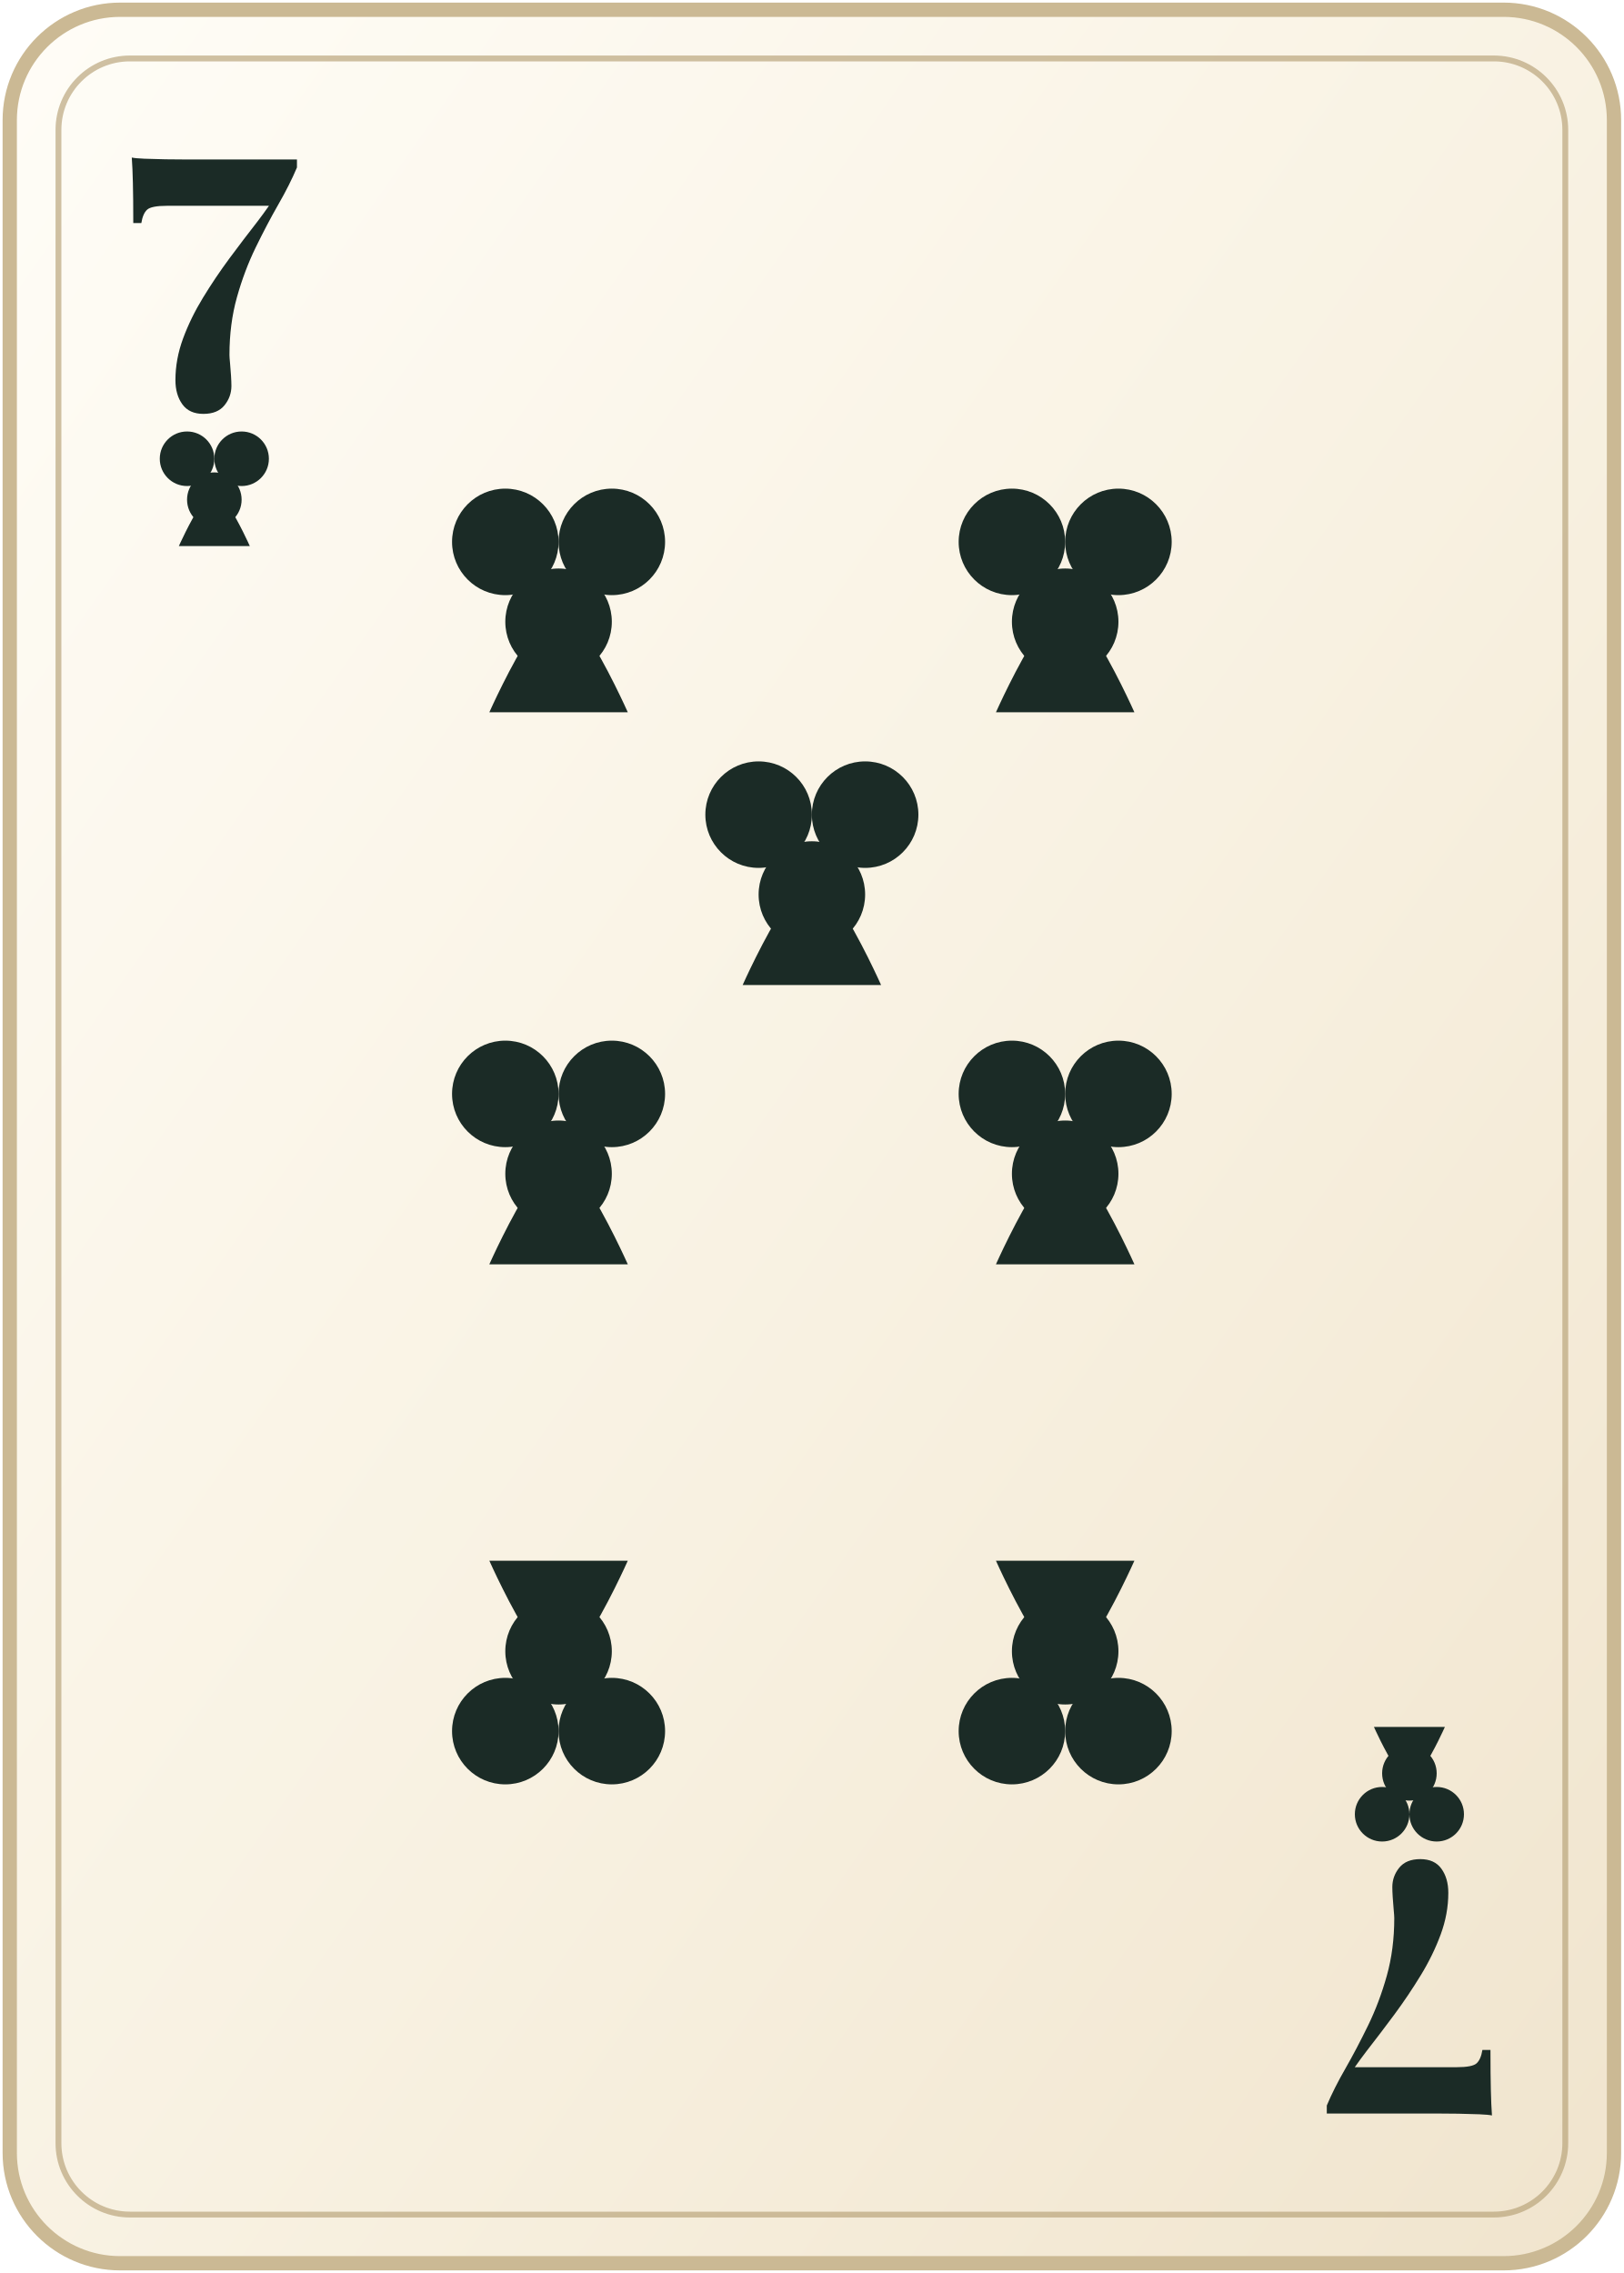
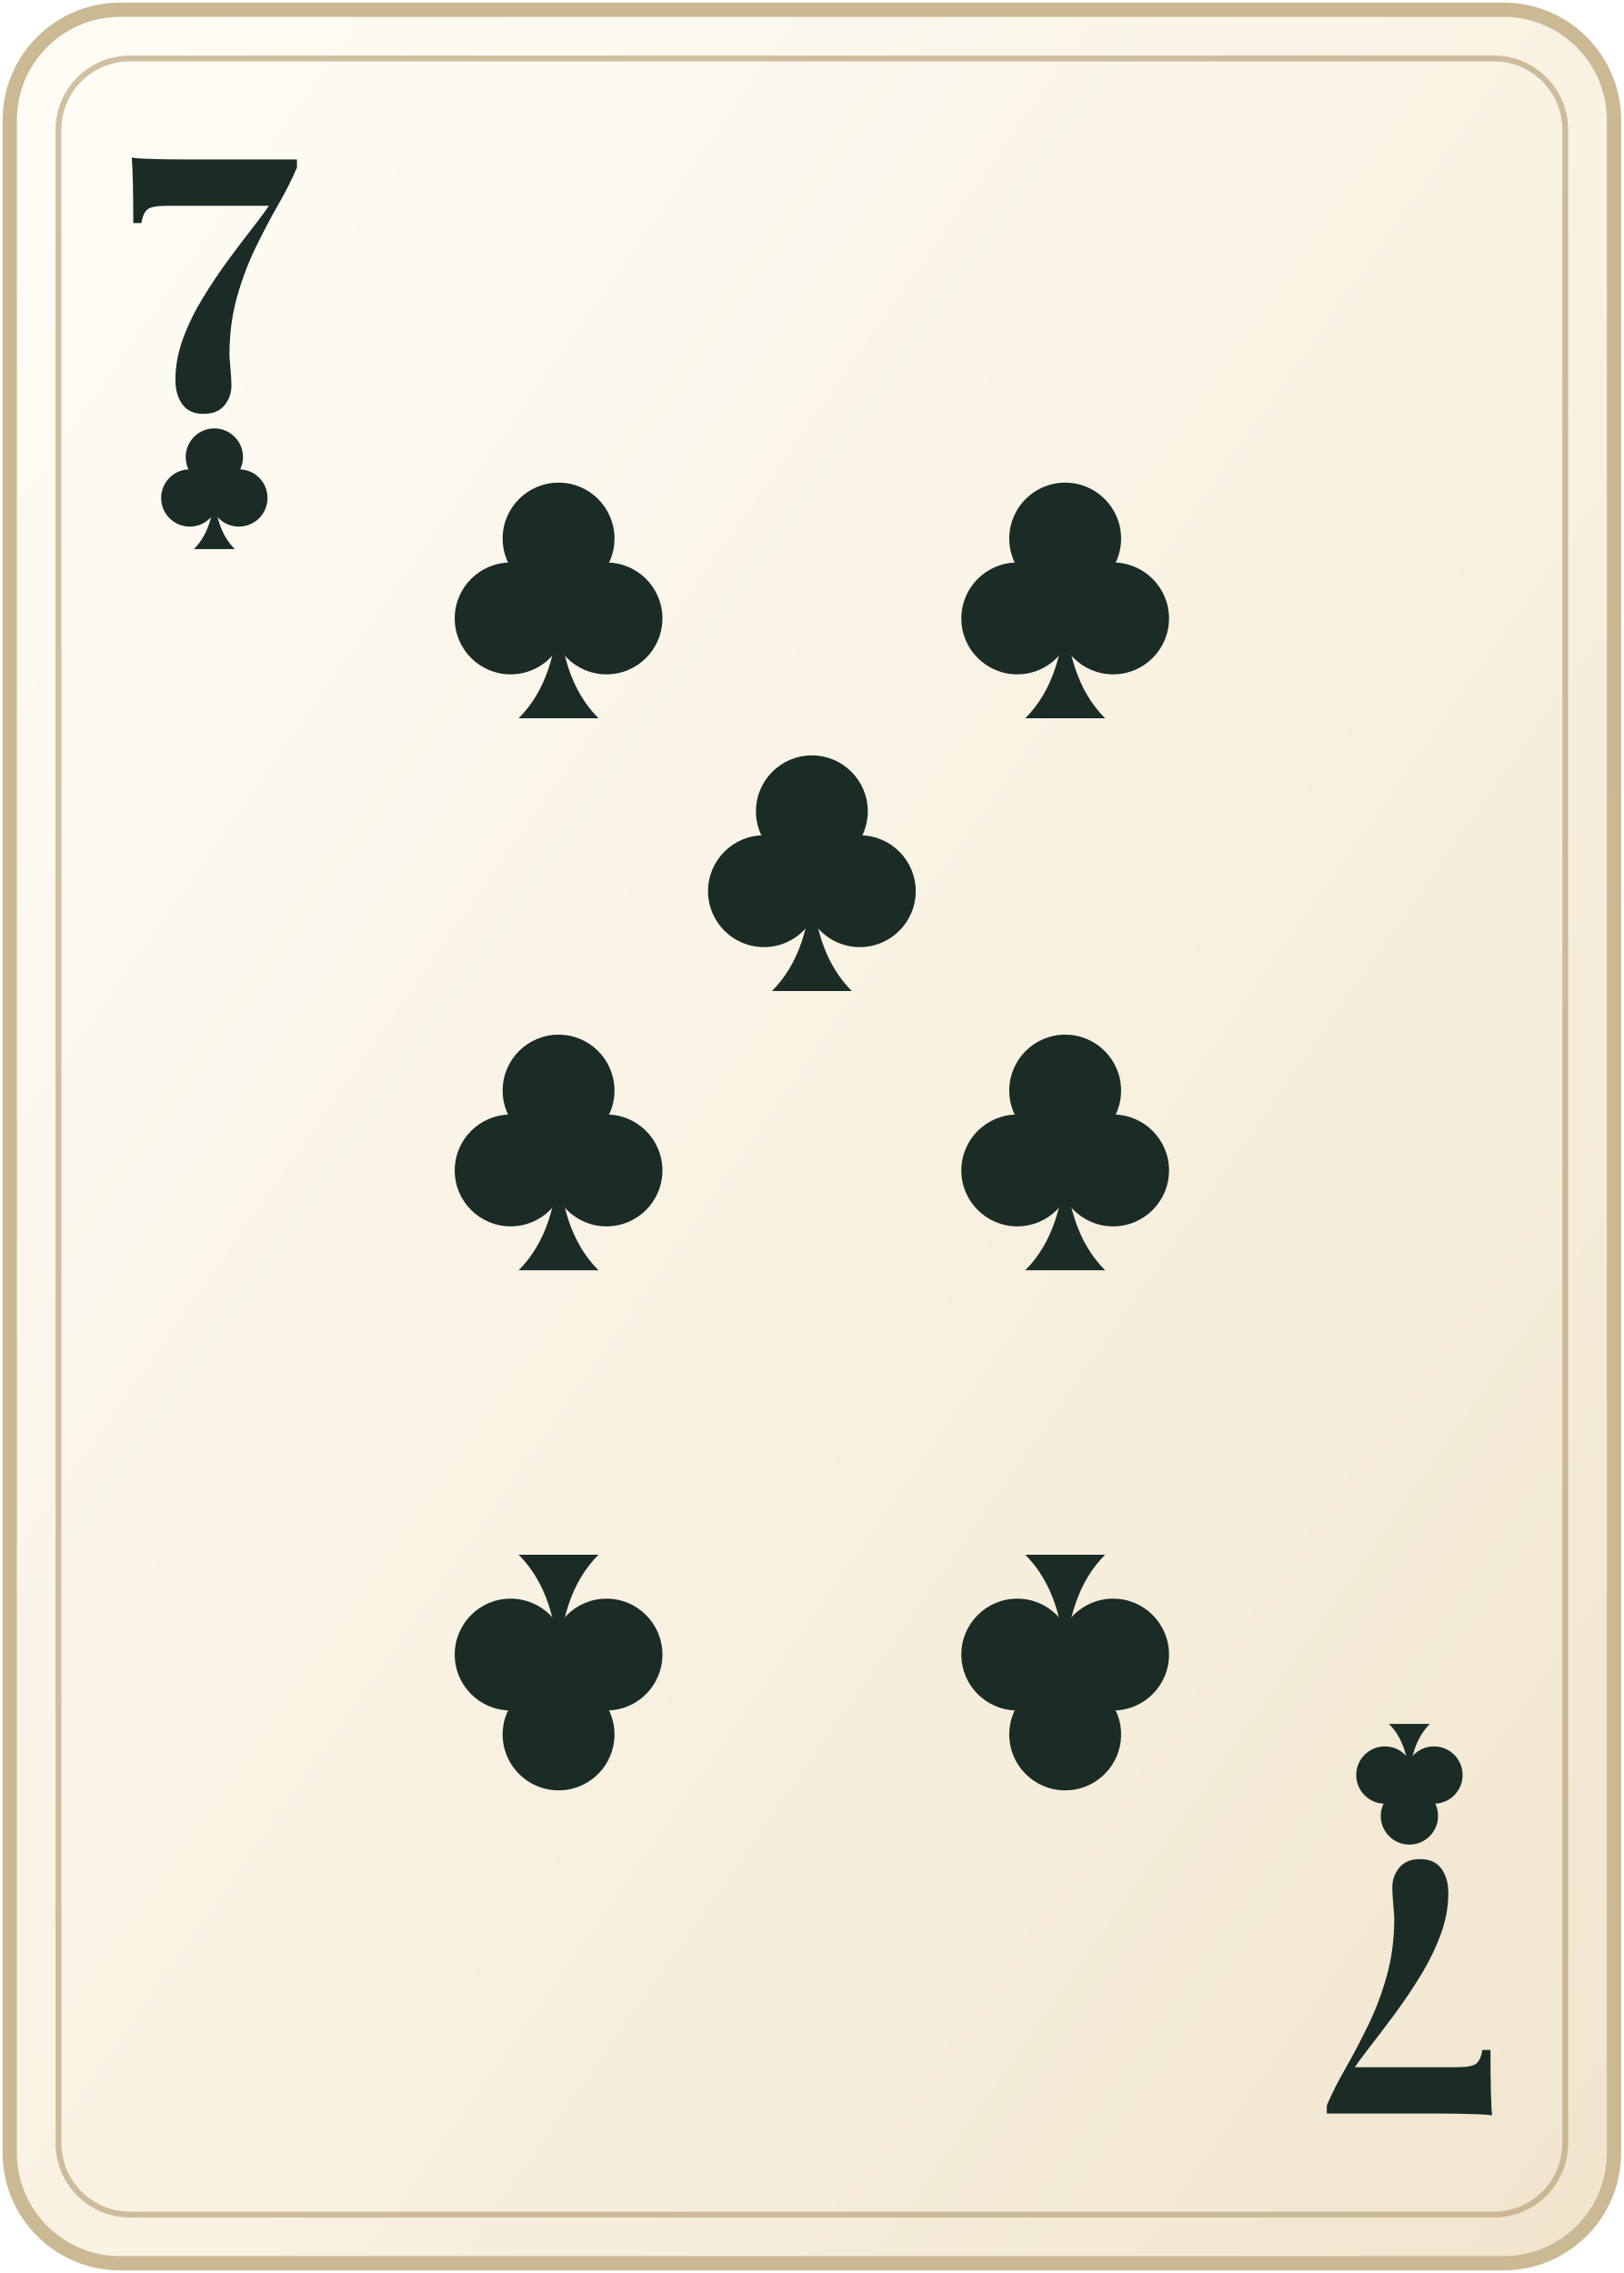
<svg xmlns="http://www.w3.org/2000/svg" width="250" height="350" viewBox="0 0 250 350">
  <defs>
    <linearGradient id="paper" x1="0" y1="0" x2="1" y2="1">
      <stop offset="0" stop-color="#fffdf7" />
      <stop offset="0.55" stop-color="#f8f1e1" />
      <stop offset="1" stop-color="#f0e4cd" />
    </linearGradient>
  </defs>
  <rect x="1.5" y="1.5" width="247" height="347" rx="17" fill="url(#paper)" stroke="#cbb994" stroke-width="2.2" />
  <rect x="9" y="9" width="232" height="332" rx="11" fill="none" stroke="#b5a075" stroke-width="0.9" opacity="0.65" />
  <g transform="translate(86 90)">
    <g transform="scale(0.82)">
-       <g fill="#1b2b26">
-         <circle cx="-10" cy="-8" r="10" />
-         <circle cx="10" cy="-8" r="10" />
-         <circle cx="0" cy="7" r="10" />
-         <path d="M-5 9 C-9 15 -13 24 -13 24 L13 24 C13 24 9 15 5 9 Z" />
+       <g fill="#1b2b26" transform="translate(-22.5 -19.875) scale(0.75)">
+         <circle cx="18" cy="35" r="14" />
+         <circle cx="30" cy="15" r="14" />
+         <circle cx="42" cy="35" r="14" />
+         <path d="M30,30 Q30,50 20,60 H40 Q30,50 30,30" />
      </g>
    </g>
  </g>
  <g transform="translate(164 90)">
    <g transform="scale(0.82)">
-       <g fill="#1b2b26">
-         <circle cx="-10" cy="-8" r="10" />
-         <circle cx="10" cy="-8" r="10" />
-         <circle cx="0" cy="7" r="10" />
-         <path d="M-5 9 C-9 15 -13 24 -13 24 L13 24 C13 24 9 15 5 9 Z" />
+       <g fill="#1b2b26" transform="translate(-22.5 -19.875) scale(0.75)">
+         <circle cx="18" cy="35" r="14" />
+         <circle cx="30" cy="15" r="14" />
+         <circle cx="42" cy="35" r="14" />
+         <path d="M30,30 Q30,50 20,60 H40 Q30,50 30,30" />
      </g>
    </g>
  </g>
  <g transform="translate(125 132)">
    <g transform="scale(0.82)">
-       <g fill="#1b2b26">
-         <circle cx="-10" cy="-8" r="10" />
-         <circle cx="10" cy="-8" r="10" />
-         <circle cx="0" cy="7" r="10" />
-         <path d="M-5 9 C-9 15 -13 24 -13 24 L13 24 C13 24 9 15 5 9 Z" />
+       <g fill="#1b2b26" transform="translate(-22.5 -19.875) scale(0.75)">
+         <circle cx="18" cy="35" r="14" />
+         <circle cx="30" cy="15" r="14" />
+         <circle cx="42" cy="35" r="14" />
+         <path d="M30,30 Q30,50 20,60 H40 Q30,50 30,30" />
      </g>
    </g>
  </g>
  <g transform="translate(86 175)">
    <g transform="scale(0.82)">
-       <g fill="#1b2b26">
-         <circle cx="-10" cy="-8" r="10" />
-         <circle cx="10" cy="-8" r="10" />
-         <circle cx="0" cy="7" r="10" />
-         <path d="M-5 9 C-9 15 -13 24 -13 24 L13 24 C13 24 9 15 5 9 Z" />
+       <g fill="#1b2b26" transform="translate(-22.5 -19.875) scale(0.75)">
+         <circle cx="18" cy="35" r="14" />
+         <circle cx="30" cy="15" r="14" />
+         <circle cx="42" cy="35" r="14" />
+         <path d="M30,30 Q30,50 20,60 H40 Q30,50 30,30" />
      </g>
    </g>
  </g>
  <g transform="translate(164 175)">
    <g transform="scale(0.82)">
-       <g fill="#1b2b26">
-         <circle cx="-10" cy="-8" r="10" />
-         <circle cx="10" cy="-8" r="10" />
-         <circle cx="0" cy="7" r="10" />
-         <path d="M-5 9 C-9 15 -13 24 -13 24 L13 24 C13 24 9 15 5 9 Z" />
+       <g fill="#1b2b26" transform="translate(-22.5 -19.875) scale(0.75)">
+         <circle cx="18" cy="35" r="14" />
+         <circle cx="30" cy="15" r="14" />
+         <circle cx="42" cy="35" r="14" />
+         <path d="M30,30 Q30,50 20,60 H40 Q30,50 30,30" />
      </g>
    </g>
  </g>
  <g transform="translate(86 260) rotate(180)">
    <g transform="scale(0.82)">
-       <g fill="#1b2b26">
-         <circle cx="-10" cy="-8" r="10" />
-         <circle cx="10" cy="-8" r="10" />
-         <circle cx="0" cy="7" r="10" />
-         <path d="M-5 9 C-9 15 -13 24 -13 24 L13 24 C13 24 9 15 5 9 Z" />
+       <g fill="#1b2b26" transform="translate(-22.5 -19.875) scale(0.75)">
+         <circle cx="18" cy="35" r="14" />
+         <circle cx="30" cy="15" r="14" />
+         <circle cx="42" cy="35" r="14" />
+         <path d="M30,30 Q30,50 20,60 H40 Q30,50 30,30" />
      </g>
    </g>
  </g>
  <g transform="translate(164 260) rotate(180)">
    <g transform="scale(0.82)">
-       <g fill="#1b2b26">
-         <circle cx="-10" cy="-8" r="10" />
-         <circle cx="10" cy="-8" r="10" />
-         <circle cx="0" cy="7" r="10" />
-         <path d="M-5 9 C-9 15 -13 24 -13 24 L13 24 C13 24 9 15 5 9 Z" />
+       <g fill="#1b2b26" transform="translate(-22.5 -19.875) scale(0.75)">
+         <circle cx="18" cy="35" r="14" />
+         <circle cx="30" cy="15" r="14" />
+         <circle cx="42" cy="35" r="14" />
+         <path d="M30,30 Q30,50 20,60 H40 Q30,50 30,30" />
      </g>
    </g>
  </g>
  <g>
    <g transform="translate(18.93 55.00)">
      <path d="M1.36-30.74Q1.89-30.62 3.30-30.56Q4.72-30.50 6.55-30.47Q8.38-30.44 10.15-30.44L26.79-30.44L26.79-29.21Q25.67-26.55 23.92-23.51Q22.18-20.47 20.44-16.90Q18.70-13.33 17.55-9.23Q16.40-5.13 16.40-0.35Q16.40 0 16.49 0.94Q16.58 1.89 16.64 2.86Q16.70 3.84 16.70 4.43Q16.70 6.08 15.64 7.40Q14.57 8.73 12.39 8.73Q10.21 8.73 9.15 7.26Q8.08 5.78 8.08 3.54Q8.08 0.30 9.26-2.89Q10.44-6.08 12.33-9.17Q14.22-12.27 16.40-15.22Q18.59-18.17 20.71-20.89Q21.65-22.12 22.48-23.31L6.79-23.31Q4.37-23.31 3.72-22.71Q3.07-22.12 2.83-20.65L1.59-20.65Q1.59-24.54 1.53-26.82Q1.48-29.09 1.36-30.74" fill="#1b2b26" />
    </g>
    <g transform="translate(33 74) scale(0.42)">
-       <g fill="#1b2b26">
-         <circle cx="-10" cy="-8" r="10" />
-         <circle cx="10" cy="-8" r="10" />
-         <circle cx="0" cy="7" r="10" />
-         <path d="M-5 9 C-9 15 -13 24 -13 24 L13 24 C13 24 9 15 5 9 Z" />
+       <g fill="#1b2b26" transform="translate(-22.5 -19.875) scale(0.75)">
+         <circle cx="18" cy="35" r="14" />
+         <circle cx="30" cy="15" r="14" />
+         <circle cx="42" cy="35" r="14" />
+         <path d="M30,30 Q30,50 20,60 H40 Q30,50 30,30" />
      </g>
    </g>
  </g>
  <g transform="rotate(180 125 175)">
    <g>
      <g transform="translate(18.93 55.00)">
        <path d="M1.36-30.74Q1.89-30.62 3.30-30.56Q4.72-30.50 6.55-30.47Q8.38-30.44 10.15-30.44L26.79-30.44L26.79-29.21Q25.67-26.55 23.92-23.51Q22.18-20.47 20.44-16.90Q18.70-13.33 17.55-9.23Q16.40-5.13 16.40-0.35Q16.40 0 16.49 0.94Q16.58 1.89 16.64 2.86Q16.70 3.84 16.70 4.43Q16.70 6.08 15.64 7.40Q14.57 8.73 12.39 8.73Q10.21 8.73 9.15 7.26Q8.08 5.78 8.08 3.54Q8.08 0.30 9.26-2.89Q10.44-6.08 12.33-9.17Q14.22-12.27 16.40-15.22Q18.59-18.17 20.71-20.89Q21.65-22.12 22.48-23.31L6.79-23.31Q4.37-23.31 3.72-22.71Q3.07-22.12 2.83-20.65L1.59-20.65Q1.59-24.54 1.53-26.82Q1.48-29.09 1.36-30.74" fill="#1b2b26" />
      </g>
      <g transform="translate(33 74) scale(0.42)">
-         <g fill="#1b2b26">
-           <circle cx="-10" cy="-8" r="10" />
-           <circle cx="10" cy="-8" r="10" />
-           <circle cx="0" cy="7" r="10" />
-           <path d="M-5 9 C-9 15 -13 24 -13 24 L13 24 C13 24 9 15 5 9 Z" />
+         <g fill="#1b2b26" transform="translate(-22.5 -19.875) scale(0.75)">
+           <circle cx="18" cy="35" r="14" />
+           <circle cx="30" cy="15" r="14" />
+           <circle cx="42" cy="35" r="14" />
+           <path d="M30,30 Q30,50 20,60 H40 Q30,50 30,30" />
        </g>
      </g>
    </g>
  </g>
</svg>
